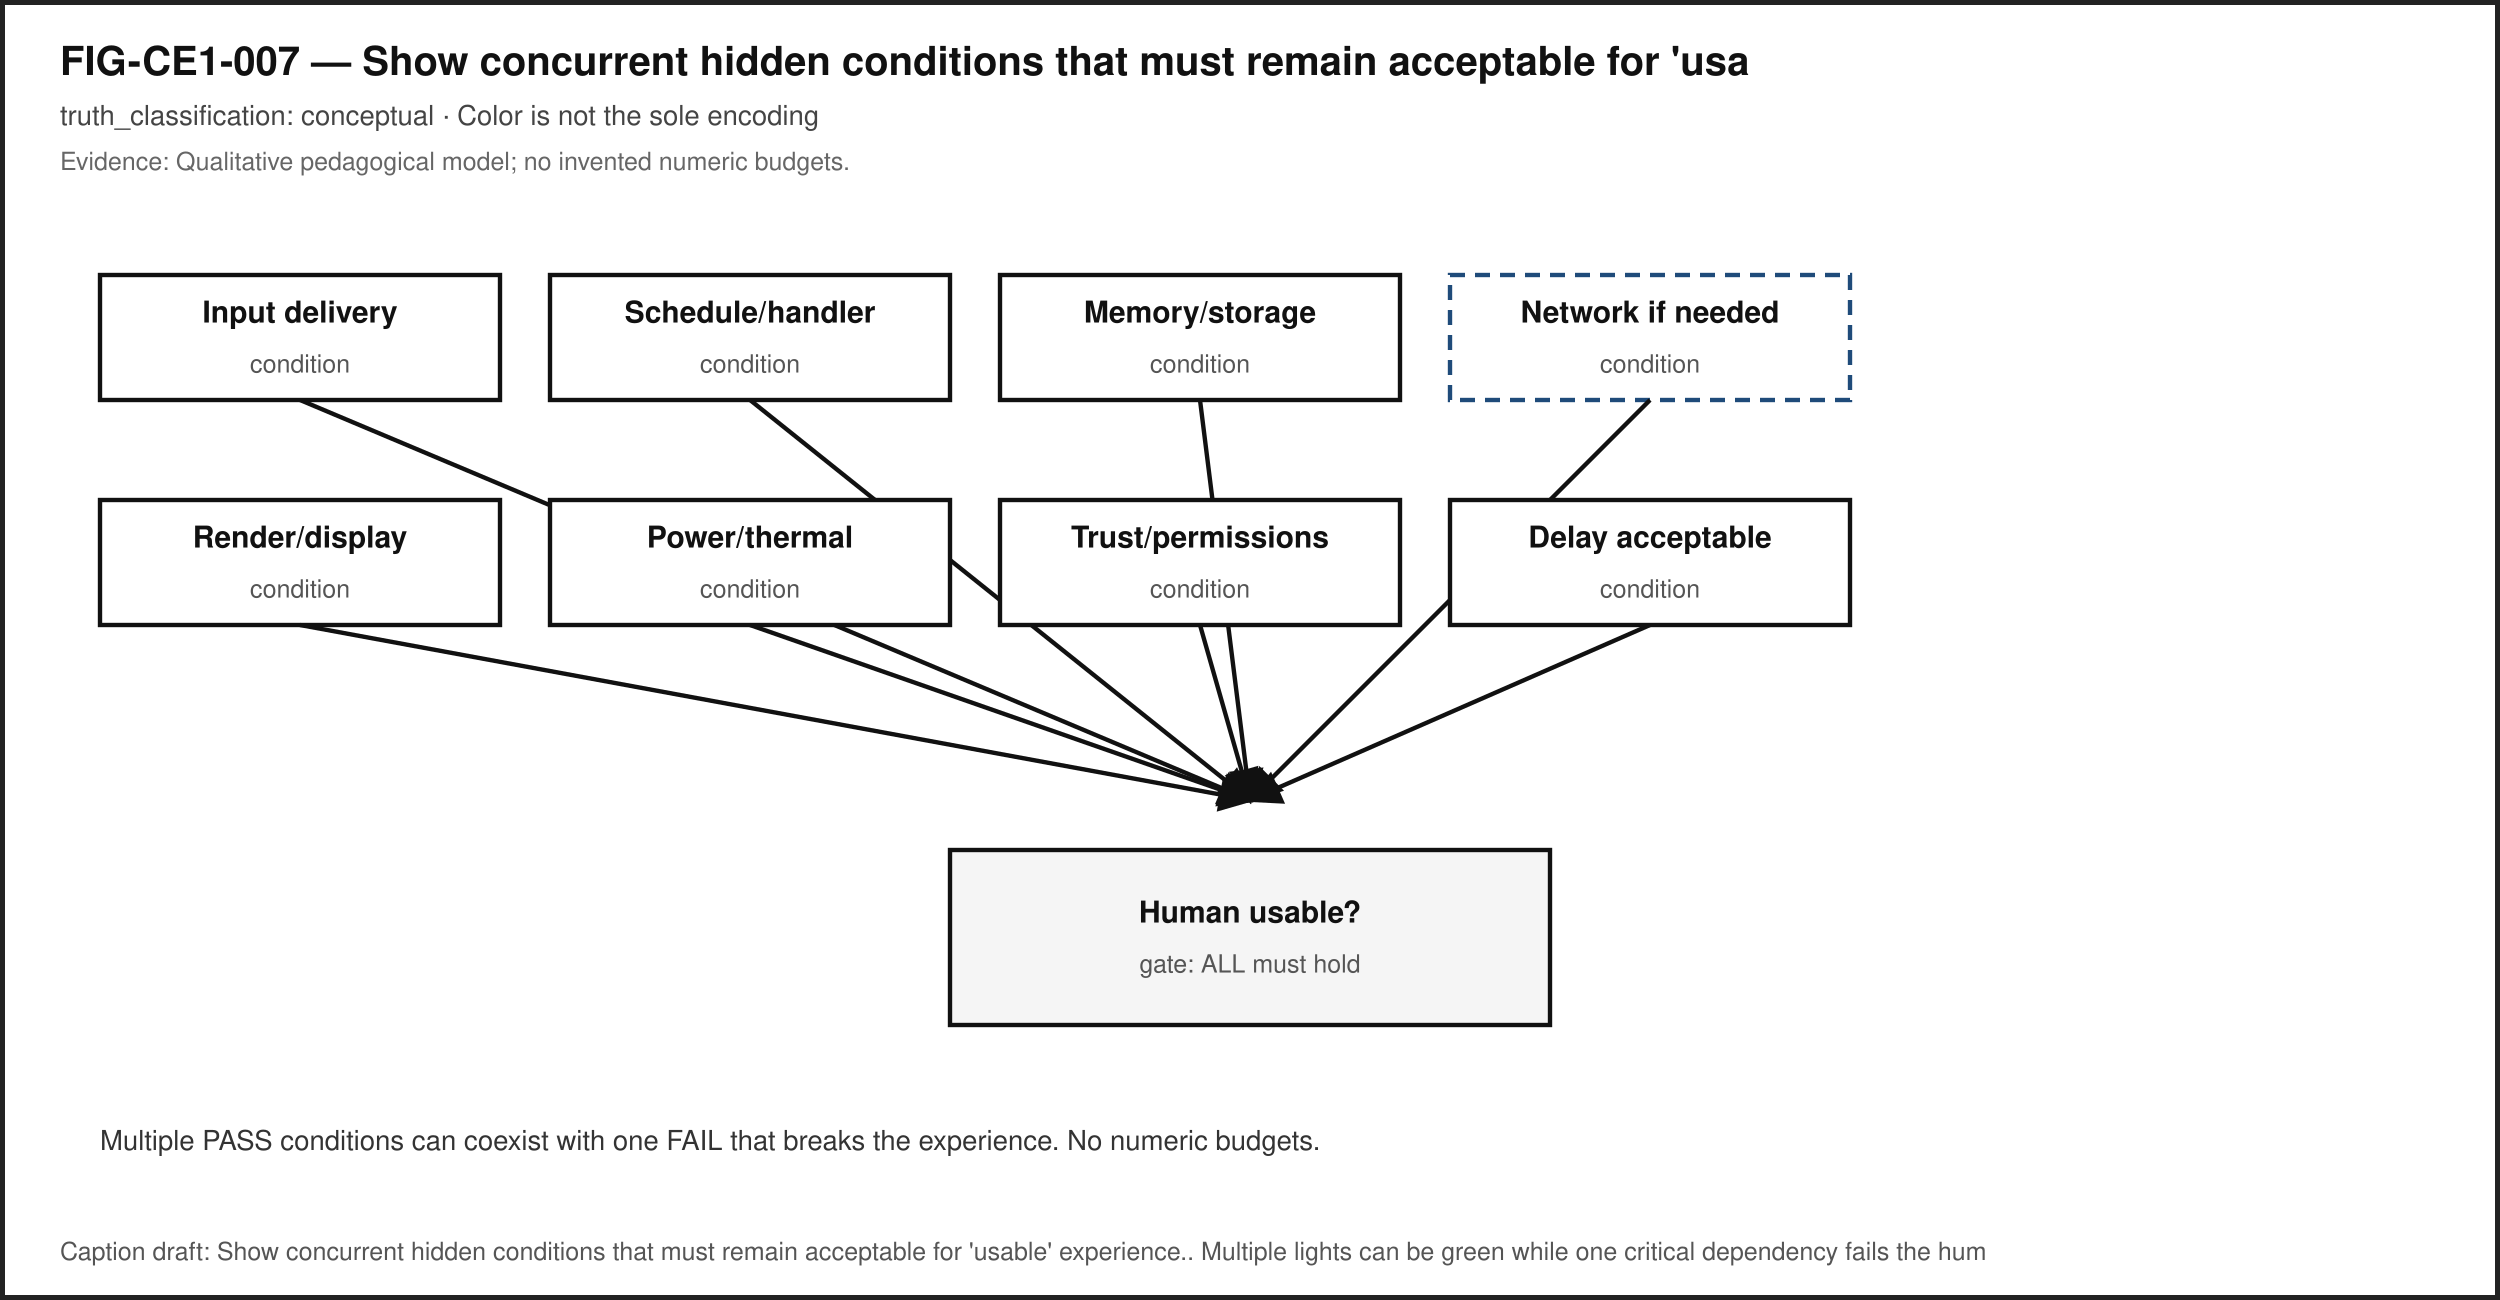
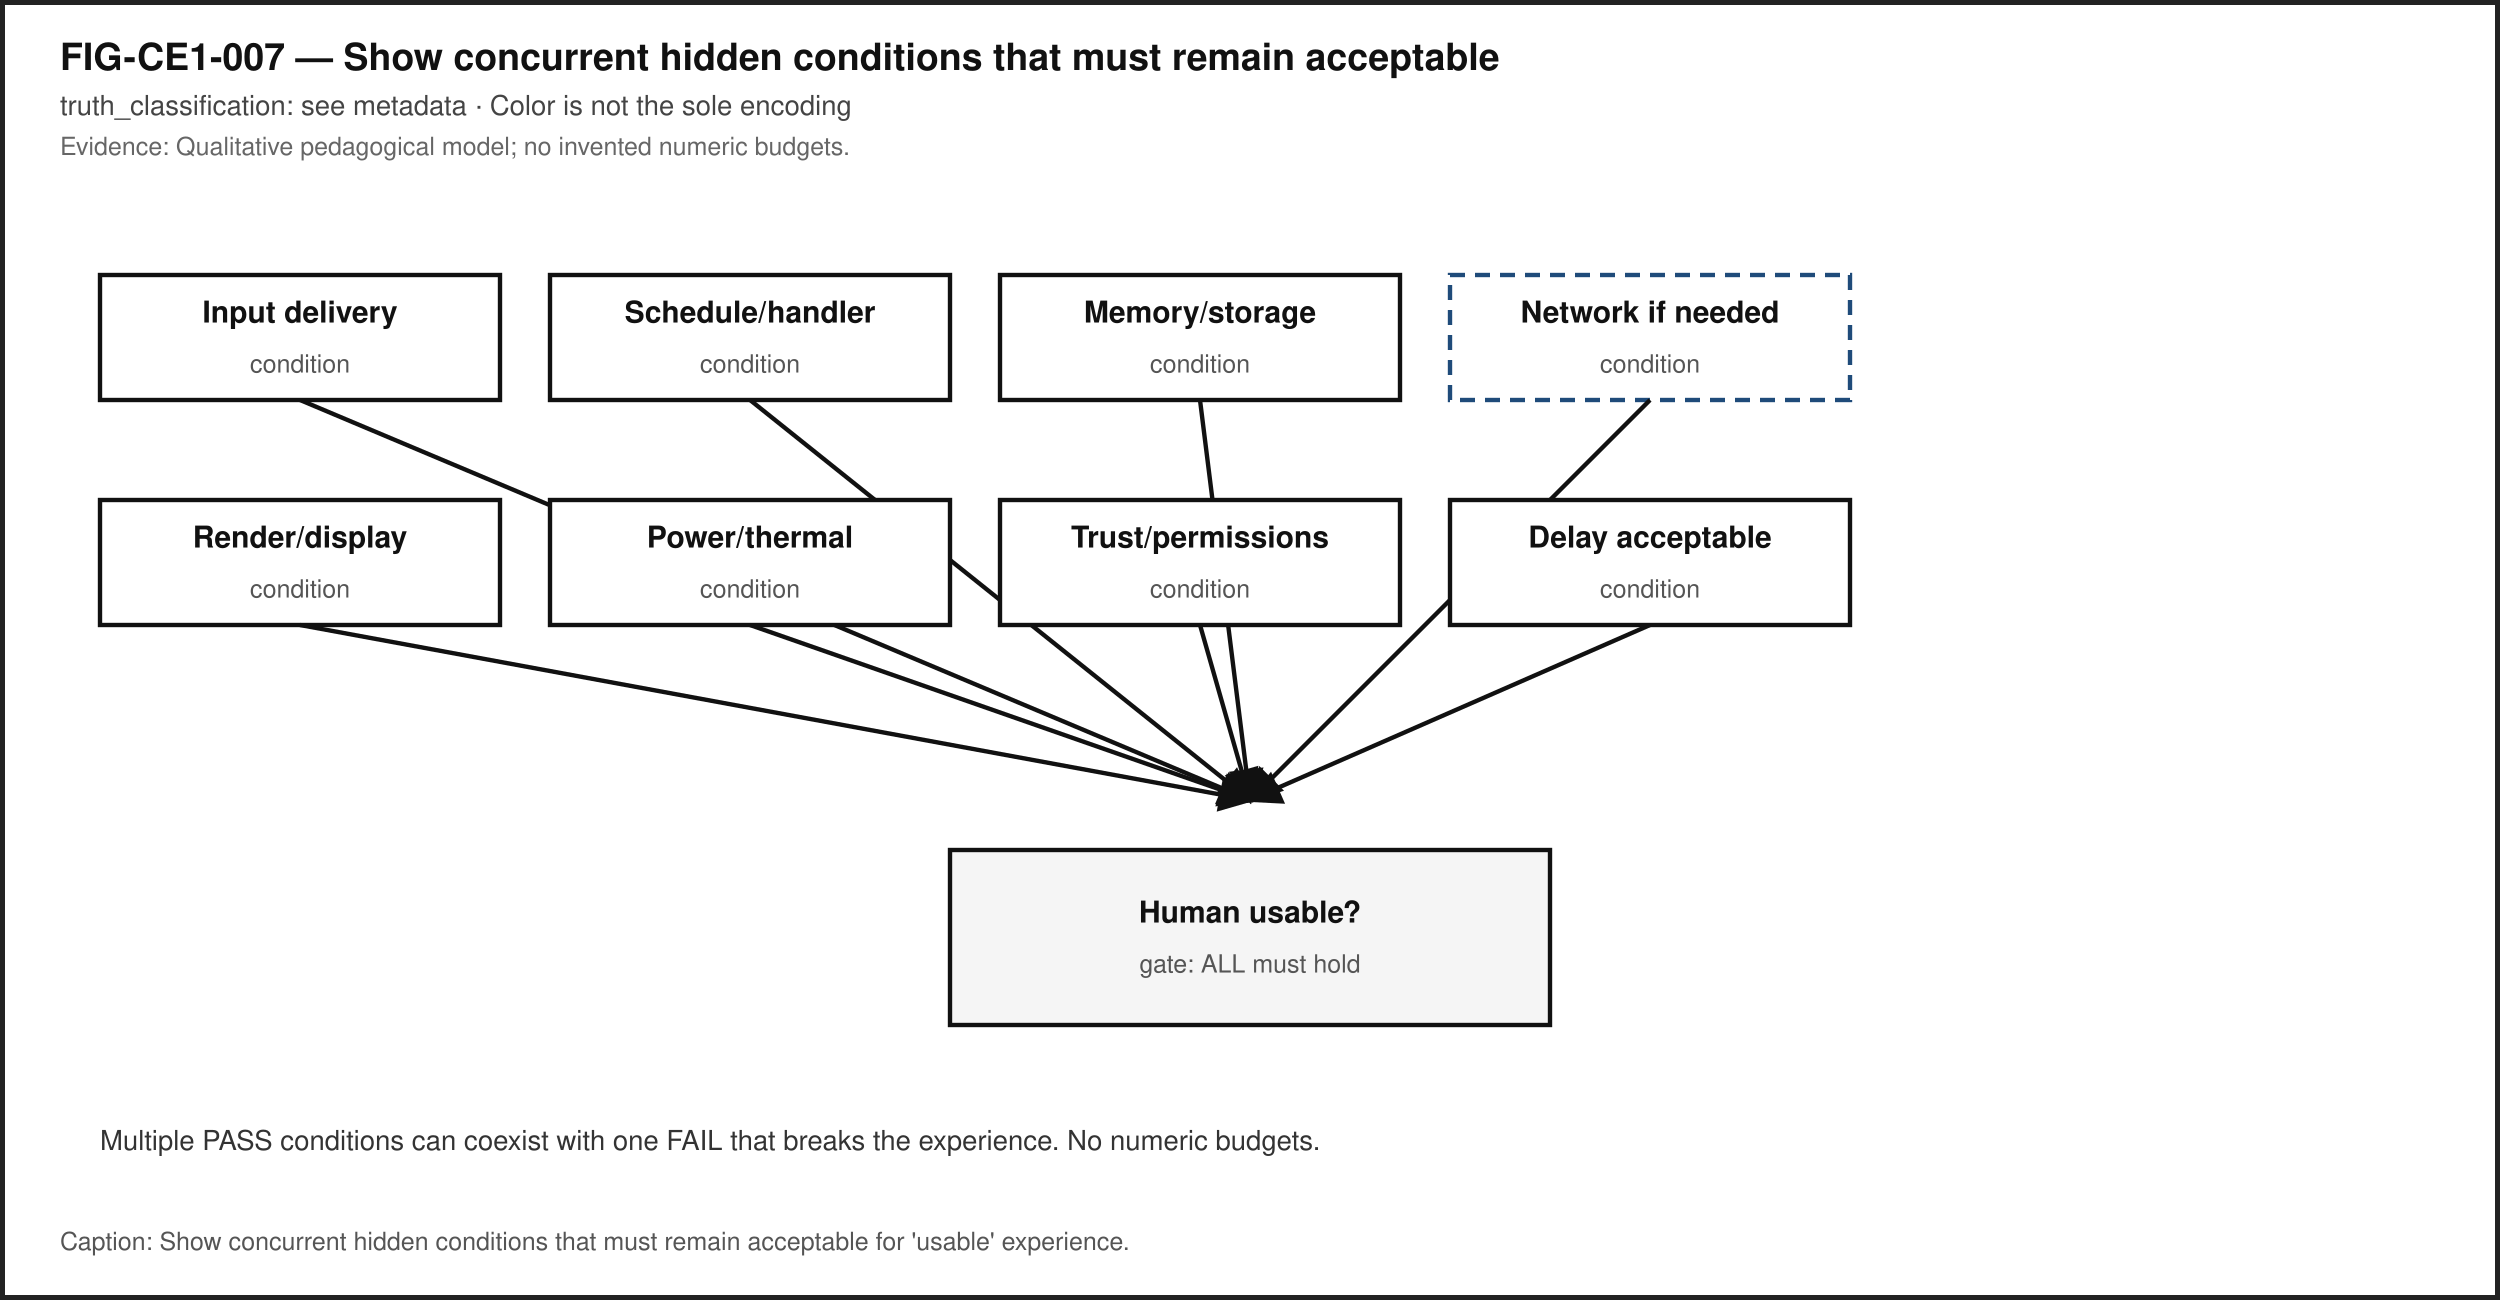
<svg xmlns="http://www.w3.org/2000/svg" width="1000" height="520" viewBox="0 0 1000 520" role="img" aria-labelledby="FIG-CE1-007-title FIG-CE1-007-desc" data-figure-id="FIG-CE1-007" data-truth-classification="conceptual" data-template="tmpl-stability-contract-condition-map" data-qualification="">
  <rect width="1000" height="520" fill="#ffffff" />
  <rect x="1" y="1" width="998" height="518" fill="none" stroke="#222222" stroke-width="2" />
-   <text x="24" y="30" font-family="Helvetica,Arial,sans-serif" font-size="16" font-weight="bold" fill="#111111">FIG-CE1-007 — Show concurrent hidden conditions that must remain acceptable for 'usa</text>
-   <text x="24" y="50" font-family="Helvetica,Arial,sans-serif" font-size="11" fill="#444444">truth_classification: conceptual · Color is not the sole encoding</text>
-   <text x="24" y="68" font-family="Helvetica,Arial,sans-serif" font-size="10" fill="#666666">Evidence: Qualitative pedagogical model; no invented numeric budgets.</text>
  <defs>
    <marker id="arr" markerWidth="8" markerHeight="8" refX="7" refY="4" orient="auto">
      <path d="M0,0 L8,4 L0,8 Z" fill="#111111" />
    </marker>
  </defs>
+   <text x="24" y="28" font-family="Helvetica,Arial,sans-serif" font-size="15" fill="#111111" font-weight="bold">FIG-CE1-007 — Show concurrent hidden conditions that must remain acceptable</text>
+   <text x="24" y="46" font-family="Helvetica,Arial,sans-serif" font-size="11" fill="#444444">truth_classification: see metadata · Color is not the sole encoding</text>
+   <text x="24" y="62" font-family="Helvetica,Arial,sans-serif" font-size="10" fill="#666666">Evidence: Qualitative pedagogical model; no invented numeric budgets.</text>
+   <text x="24" y="500" font-family="Helvetica,Arial,sans-serif" font-size="10" fill="#555555">Caption: Show concurrent hidden conditions that must remain acceptable for 'usable' experience.</text>
  <rect x="40" y="110" width="160" height="50" fill="#ffffff" stroke="#111111" stroke-width="1.75" />
  <text x="120.0" y="129.0" text-anchor="middle" font-family="Helvetica,Arial,sans-serif" font-size="12" font-weight="bold" fill="#111111">Input delivery</text>
  <text x="120.0" y="149.0" text-anchor="middle" font-family="Helvetica,Arial,sans-serif" font-size="10" fill="#555555">condition</text>
  <line x1="120" y1="160" x2="500" y2="320" stroke="#111111" stroke-width="1.75" marker-end="url(#arr)" />
  <rect x="220" y="110" width="160" height="50" fill="#ffffff" stroke="#111111" stroke-width="1.75" />
  <text x="300.0" y="129.0" text-anchor="middle" font-family="Helvetica,Arial,sans-serif" font-size="12" font-weight="bold" fill="#111111">Schedule/handler</text>
  <text x="300.0" y="149.0" text-anchor="middle" font-family="Helvetica,Arial,sans-serif" font-size="10" fill="#555555">condition</text>
  <line x1="300" y1="160" x2="500" y2="320" stroke="#111111" stroke-width="1.75" marker-end="url(#arr)" />
  <rect x="400" y="110" width="160" height="50" fill="#ffffff" stroke="#111111" stroke-width="1.75" />
  <text x="480.0" y="129.0" text-anchor="middle" font-family="Helvetica,Arial,sans-serif" font-size="12" font-weight="bold" fill="#111111">Memory/storage</text>
  <text x="480.0" y="149.0" text-anchor="middle" font-family="Helvetica,Arial,sans-serif" font-size="10" fill="#555555">condition</text>
  <line x1="480" y1="160" x2="500" y2="320" stroke="#111111" stroke-width="1.75" marker-end="url(#arr)" />
  <rect x="580" y="110" width="160" height="50" fill="#ffffff" stroke="#1F4B7A" stroke-width="1.75" stroke-dasharray="6 4" />
  <text x="660.0" y="129.0" text-anchor="middle" font-family="Helvetica,Arial,sans-serif" font-size="12" font-weight="bold" fill="#111111">Network if needed</text>
  <text x="660.0" y="149.0" text-anchor="middle" font-family="Helvetica,Arial,sans-serif" font-size="10" fill="#555555">condition</text>
  <line x1="660" y1="160" x2="500" y2="320" stroke="#111111" stroke-width="1.75" marker-end="url(#arr)" />
  <rect x="40" y="200" width="160" height="50" fill="#ffffff" stroke="#111111" stroke-width="1.75" />
  <text x="120.0" y="219.0" text-anchor="middle" font-family="Helvetica,Arial,sans-serif" font-size="12" font-weight="bold" fill="#111111">Render/display</text>
  <text x="120.0" y="239.0" text-anchor="middle" font-family="Helvetica,Arial,sans-serif" font-size="10" fill="#555555">condition</text>
  <line x1="120" y1="250" x2="500" y2="320" stroke="#111111" stroke-width="1.75" marker-end="url(#arr)" />
  <rect x="220" y="200" width="160" height="50" fill="#ffffff" stroke="#111111" stroke-width="1.75" />
  <text x="300.0" y="219.0" text-anchor="middle" font-family="Helvetica,Arial,sans-serif" font-size="12" font-weight="bold" fill="#111111">Power/thermal</text>
  <text x="300.0" y="239.0" text-anchor="middle" font-family="Helvetica,Arial,sans-serif" font-size="10" fill="#555555">condition</text>
  <line x1="300" y1="250" x2="500" y2="320" stroke="#111111" stroke-width="1.75" marker-end="url(#arr)" />
  <rect x="400" y="200" width="160" height="50" fill="#ffffff" stroke="#111111" stroke-width="1.75" />
  <text x="480.0" y="219.0" text-anchor="middle" font-family="Helvetica,Arial,sans-serif" font-size="12" font-weight="bold" fill="#111111">Trust/permissions</text>
  <text x="480.0" y="239.0" text-anchor="middle" font-family="Helvetica,Arial,sans-serif" font-size="10" fill="#555555">condition</text>
  <line x1="480" y1="250" x2="500" y2="320" stroke="#111111" stroke-width="1.75" marker-end="url(#arr)" />
  <rect x="580" y="200" width="160" height="50" fill="#ffffff" stroke="#111111" stroke-width="1.75" />
  <text x="660.0" y="219.0" text-anchor="middle" font-family="Helvetica,Arial,sans-serif" font-size="12" font-weight="bold" fill="#111111">Delay acceptable</text>
  <text x="660.0" y="239.0" text-anchor="middle" font-family="Helvetica,Arial,sans-serif" font-size="10" fill="#555555">condition</text>
  <line x1="660" y1="250" x2="500" y2="320" stroke="#111111" stroke-width="1.75" marker-end="url(#arr)" />
  <rect x="380" y="340" width="240" height="70" fill="#f5f5f5" stroke="#111111" stroke-width="1.75" />
  <text x="500.0" y="369.0" text-anchor="middle" font-family="Helvetica,Arial,sans-serif" font-size="12" font-weight="bold" fill="#111111">Human usable?</text>
  <text x="500.0" y="389.0" text-anchor="middle" font-family="Helvetica,Arial,sans-serif" font-size="10" fill="#555555">gate: ALL must hold</text>
  <text x="40" y="460" font-family="Helvetica,Arial,sans-serif" font-size="11" fill="#333333">Multiple PASS conditions can coexist with one FAIL that breaks the experience. No numeric budgets.</text>
-   <text x="24" y="504" font-family="Helvetica,Arial,sans-serif" font-size="10" fill="#555555">Caption draft: Show concurrent hidden conditions that must remain acceptable for 'usable' experience.. Multiple lights can be green while one critical dependency fails the hum</text>
</svg>
